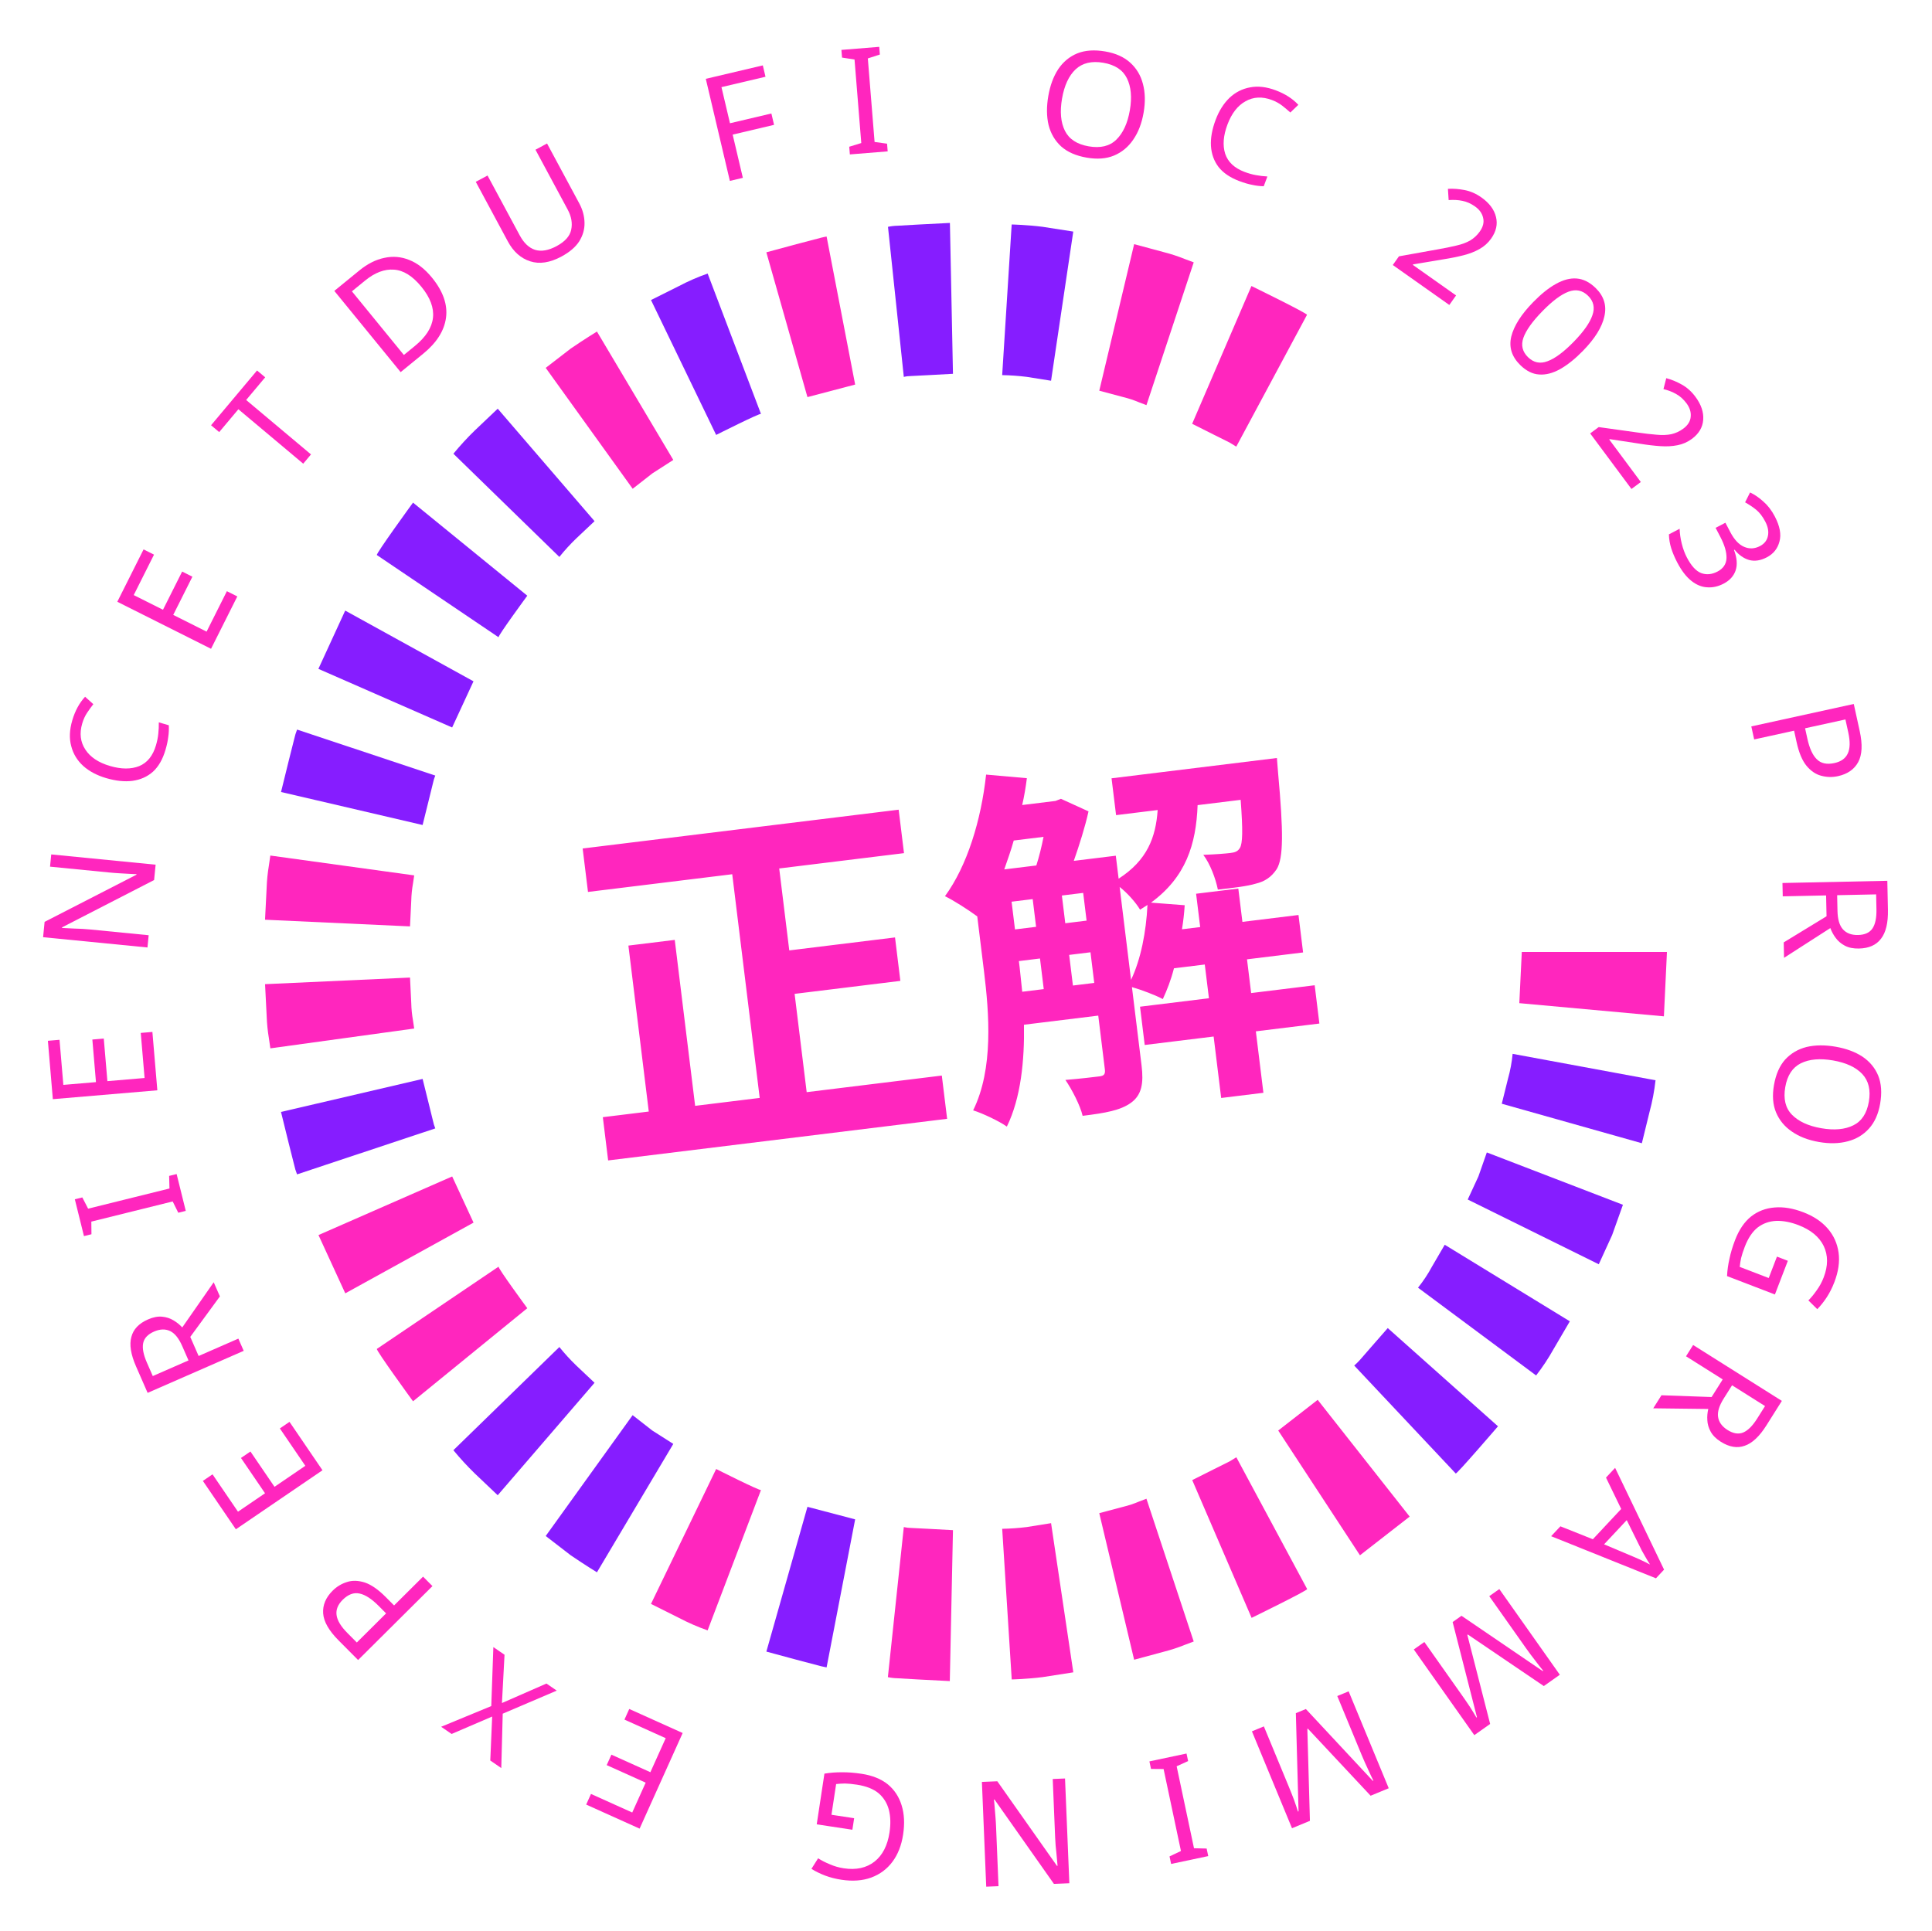
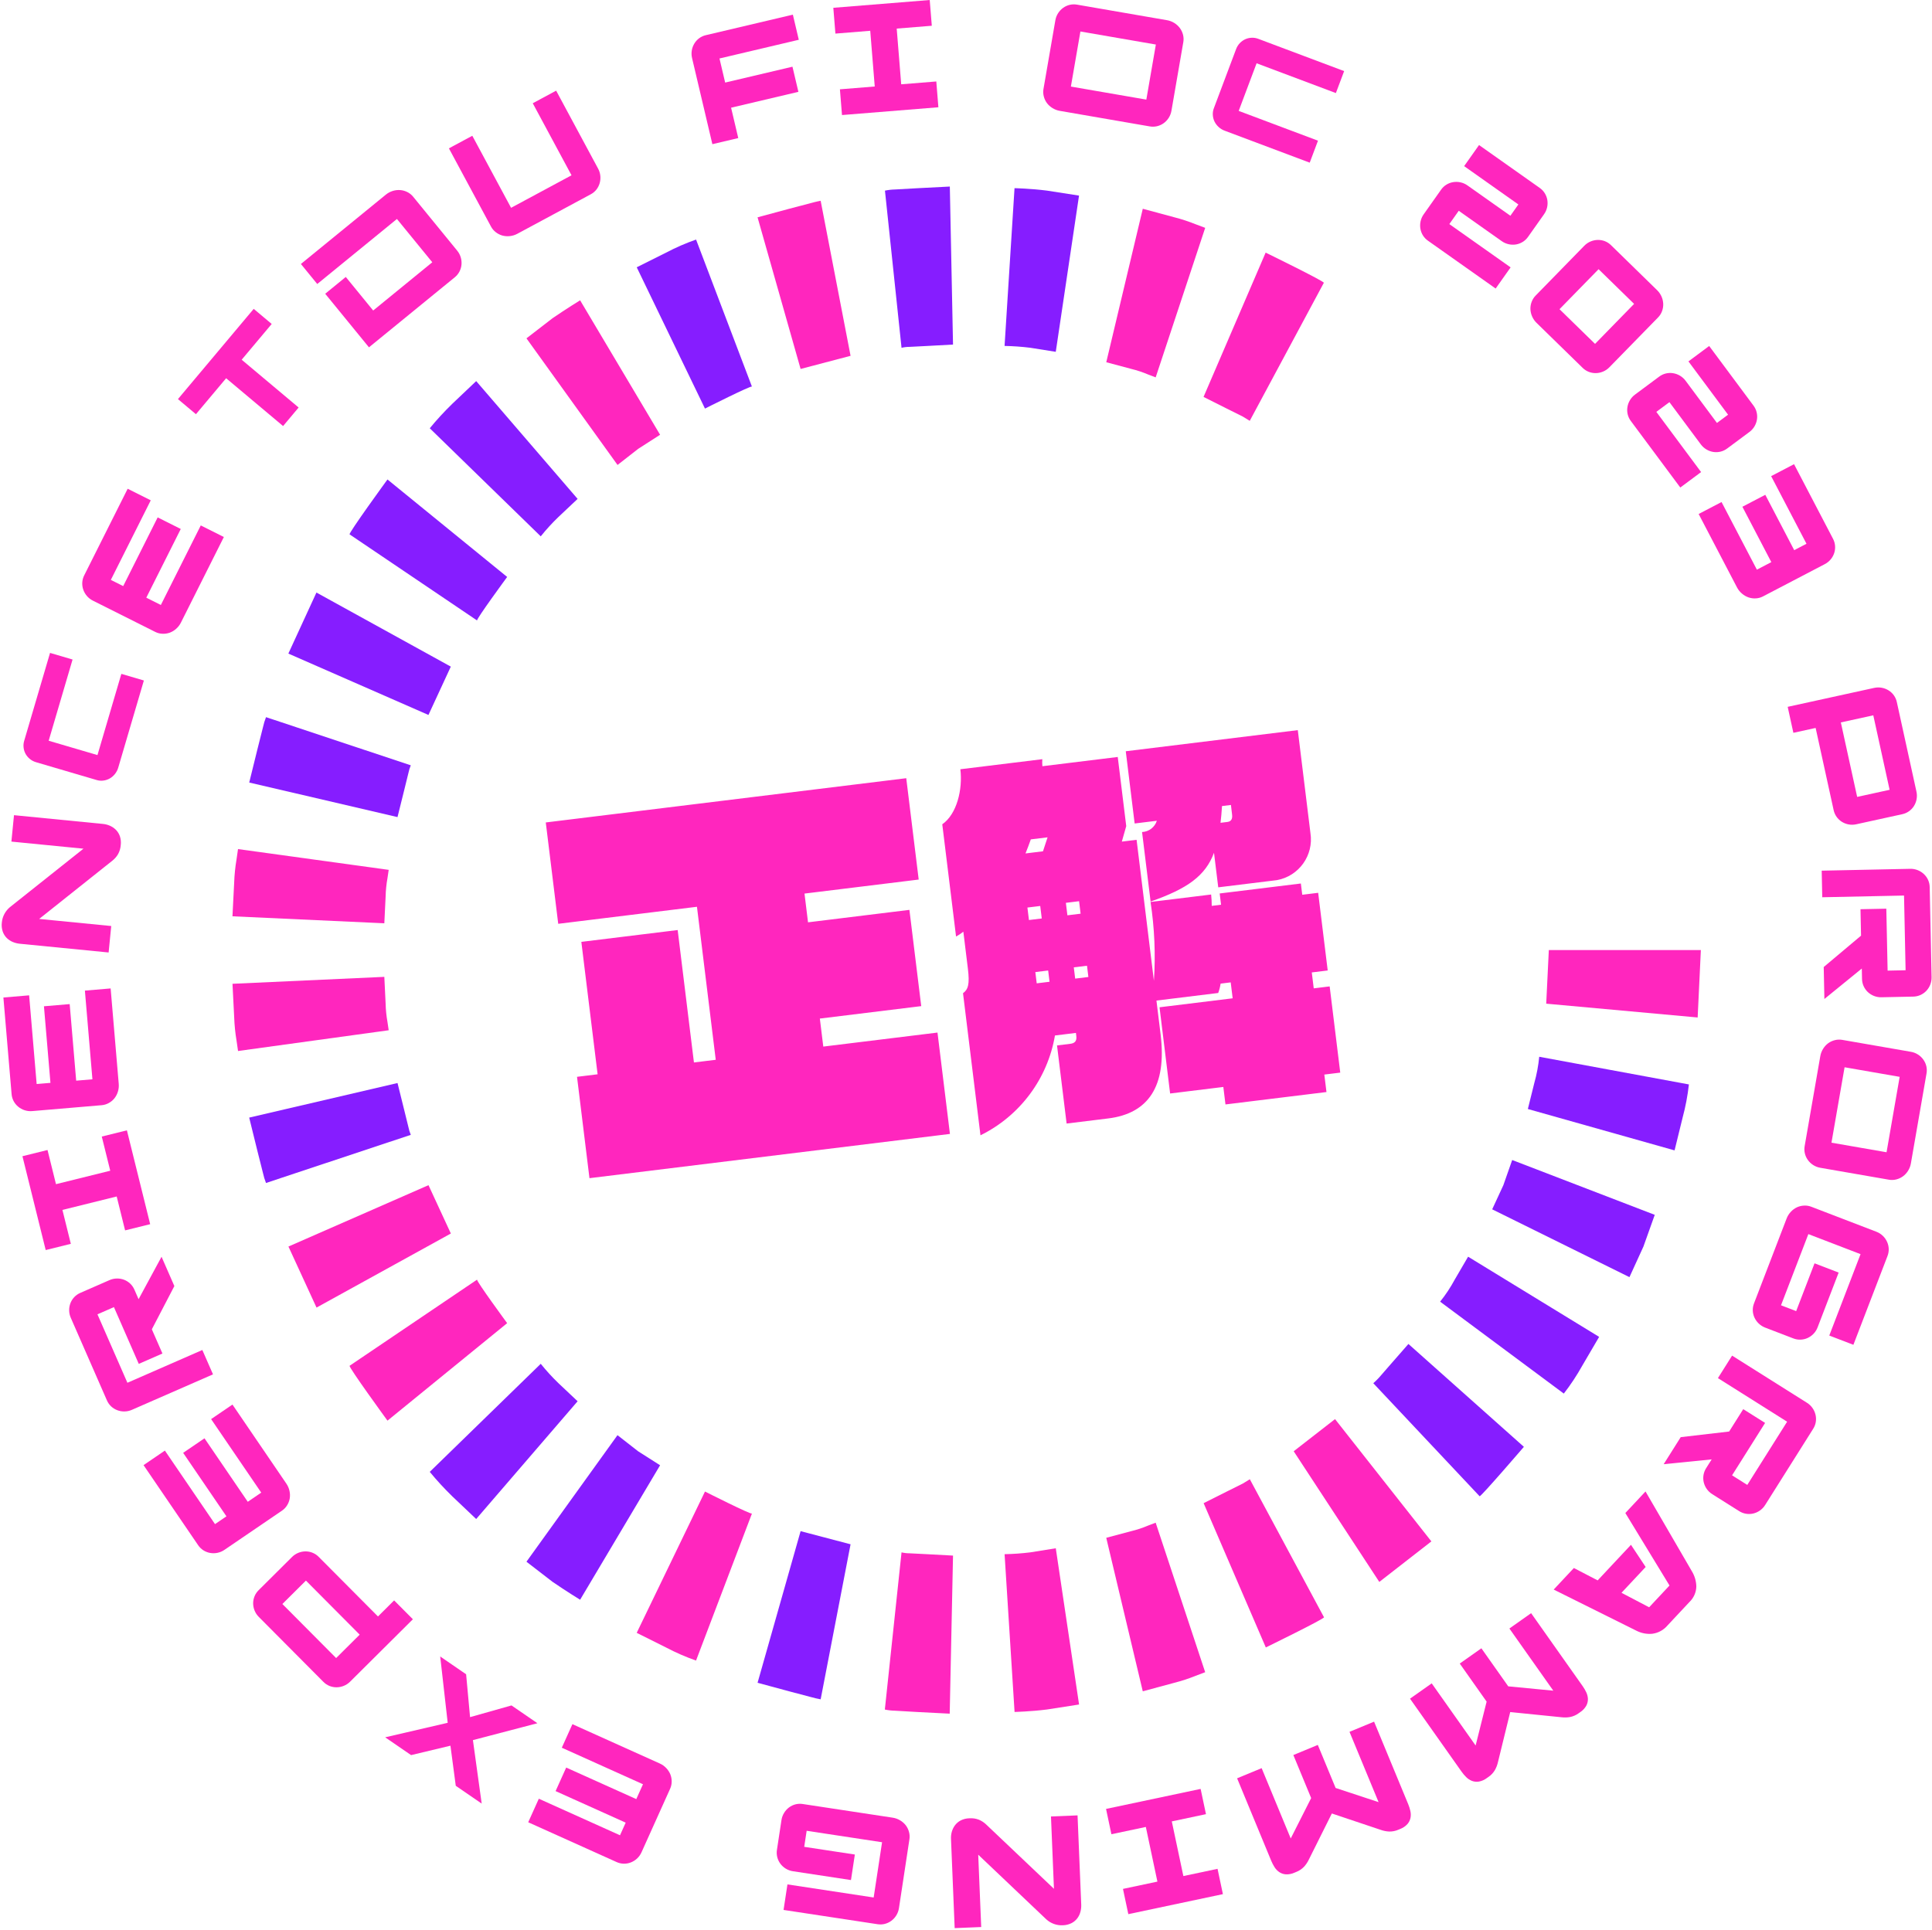
- <svg xmlns="http://www.w3.org/2000/svg" width="144.781" height="144.692" viewBox="0 0 144.781 144.692">
-   <g id="icon-correct" transform="translate(-1347.625 -2942.745)">
-     <g id="XMLID_6_" transform="translate(1367.486 2959.452)">
-       <g id="XMLID_4_">
-         <path id="XMLID_278_" d="M462.382,149.787l.186-3.837h10.878l-.229,4.825Z" transform="translate(-368.388 -91.31)" fill="#ff26be" />
-         <path id="XMLID_348_" d="M451.872,167.777l2.957-2.3,6.893,8.751-3.725,2.9Z" transform="translate(-375.945 -77.27)" fill="#ff26be" />
-         <path id="XMLID_347_" d="M448.123,169.692l1.661-.834,1.145-.571.5-.306,5.306,9.877c.055.1-4.163,2.159-4.163,2.159Z" transform="translate(-378.64 -75.47)" fill="#ff26be" />
-         <path id="XMLID_346_" d="M444.07,170.87s.894-.237,1.786-.476a7.672,7.672,0,0,0,1.208-.4l.541-.206,3.543,10.7-.684.258a11.892,11.892,0,0,1-1.526.5l-2.255.609Z" transform="translate(-381.554 -74.169)" fill="#ff26be" />
-         <path id="XMLID_345_" d="M439.838,171.278a17.653,17.653,0,0,0,1.839-.131l1.824-.292,1.666,11.18-2.3.358c-1.152.148-2.315.175-2.315.175Z" transform="translate(-384.596 -73.405)" fill="#ff26be" />
-         <path id="XMLID_344_" d="M436.046,171.025a2.543,2.543,0,0,0,.574.067l1.267.064,1.843.1-.237,11.312-2.321-.119-1.6-.093a3.741,3.741,0,0,1-.72-.083Z" transform="translate(-388.177 -73.282)" fill="#ff26be" />
-         <path id="XMLID_342_" d="M429.41,168.493s3.319,1.676,3.36,1.573l-4,10.523a15.916,15.916,0,0,1-2.145-.935l-2.1-1.049Z" transform="translate(-395.603 -75.103)" fill="#ff26be" />
-         <path id="XMLID_339_" d="M421.7,159.67c-.091.065,2.15,3.116,2.15,3.116l-8.562,6.977s-2.811-3.857-2.709-3.928Z" transform="translate(-404.197 -81.446)" fill="#ff26be" />
-         <path id="XMLID_338_" d="M420.052,155.738l1.6,3.46-9.611,5.3-2.009-4.368Z" transform="translate(-406.027 -84.273)" fill="#ff26be" />
-         <path id="XMLID_336_" d="M418.566,147.066s.045.959.093,1.918a8.531,8.531,0,0,0,.132,1.31c.052.356.088.593.088.593L408.1,152.372s-.043-.3-.108-.748a12.694,12.694,0,0,1-.167-1.65c-.062-1.207-.122-2.412-.122-2.412Z" transform="translate(-407.701 -90.508)" fill="#ff26be" />
-         <path id="XMLID_335_" d="M418.879,143.231s-.036.237-.088.593a8.524,8.524,0,0,0-.132,1.312l-.093,1.918-10.865-.5s.06-1.207.122-2.412a12.63,12.63,0,0,1,.167-1.65c.064-.449.108-.748.108-.748Z" transform="translate(-407.701 -94.33)" fill="#ff26be" />
-         <path id="XMLID_60_" d="M429.5,128.522l-1.569,1.009-1.475,1.152-6.517-9.061,1.867-1.44c.968-.667,1.972-1.282,1.972-1.282Z" transform="translate(-398.905 -110.758)" fill="#ff26be" />
-         <path id="XMLID_55_" d="M436.212,125.851l-3.575.94-3.08-10.852,2.254-.609,1.551-.407c.423-.119.71-.167.71-.167Z" transform="translate(-391.989 -113.736)" fill="#ff26be" />
-         <g id="グループ_1495" data-name="グループ 1495">
-           <path id="XMLID_277_" d="M461.618,154.131l.461-1.858a10.6,10.6,0,0,0,.352-1.881l10.709,1.98a15.778,15.778,0,0,1-.449,2.372c-.289,1.174-.576,2.348-.576,2.348Z" transform="translate(-368.938 -88.116)" fill="#861dff" />
-           <path id="XMLID_276_" d="M460.133,158.221l.8-1.729c.316-.9.631-1.8.631-1.8l10.2,3.923s-.4,1.136-.81,2.271c-.5,1.095-1,2.188-1,2.188Z" transform="translate(-370.005 -85.027)" fill="#861dff" />
-           <path id="XMLID_350_" d="M457.966,161.934a10.376,10.376,0,0,0,1.045-1.578c.478-.82.957-1.64.957-1.64l9.375,5.738s-.607,1.033-1.21,2.066a15.881,15.881,0,0,1-1.317,1.992Z" transform="translate(-371.563 -82.132)" fill="#861dff" />
-           <path id="XMLID_349_" d="M455.185,165.158a5.4,5.4,0,0,0,.419-.411l.851-.978,1.243-1.42,8.261,7.361s-3.1,3.612-3.168,3.536Z" transform="translate(-373.563 -79.52)" fill="#861dff" />
-           <path id="XMLID_343_" d="M432.636,170.142l3.575.94-2.14,11.094a7.127,7.127,0,0,1-.71-.165l-1.55-.409-2.254-.609Z" transform="translate(-391.988 -73.917)" fill="#861dff" />
-           <path id="XMLID_341_" d="M426.452,166.146s.739.576,1.475,1.152L429.5,168.3l-5.722,9.623s-1-.614-1.972-1.281l-1.867-1.44Z" transform="translate(-398.905 -76.79)" fill="#861dff" />
-           <path id="XMLID_340_" d="M423.854,163.175a14.85,14.85,0,0,0,1.27,1.389l1.368,1.291-7.257,8.428-1.717-1.63a21.628,21.628,0,0,1-1.605-1.745Z" transform="translate(-401.798 -78.926)" fill="#861dff" />
-           <path id="XMLID_337_" d="M419.01,151.486l.461,1.858c.113.466.229.93.315,1.279a2.976,2.976,0,0,0,.174.571l-10.36,3.445a4.53,4.53,0,0,1-.218-.72c-.113-.44-.258-1.024-.406-1.611l-.578-2.348Z" transform="translate(-407.201 -87.33)" fill="#861dff" />
-           <path id="XMLID_334_" d="M419.959,139.7a2.976,2.976,0,0,0-.174.571c-.086.349-.2.813-.315,1.279l-.461,1.856L408.4,140.932s.289-1.174.578-2.346c.148-.586.294-1.172.406-1.612a4.609,4.609,0,0,1,.218-.72Z" transform="translate(-407.201 -98.281)" fill="#861dff" />
-           <path id="XMLID_333_" d="M421.649,136.367l-1.6,3.459-10.023-4.392,2.009-4.368Z" transform="translate(-406.027 -102.011)" fill="#861dff" />
-           <path id="XMLID_332_" d="M423.85,133.334s-2.241,3.051-2.15,3.116l-9.122-6.162c-.1-.072,2.709-3.93,2.709-3.93Z" transform="translate(-404.197 -105.395)" fill="#861dff" />
-           <path id="XMLID_200_" d="M426.491,130.692l-1.368,1.291a14.576,14.576,0,0,0-1.27,1.389l-7.94-7.734a21.317,21.317,0,0,1,1.605-1.745l1.717-1.63Z" transform="translate(-401.797 -108.339)" fill="#861dff" />
-           <path id="XMLID_59_" d="M432.77,126.893c-.041-.1-3.36,1.573-3.36,1.573l-4.882-10.111,2.1-1.049a15.772,15.772,0,0,1,2.145-.935Z" transform="translate(-395.604 -112.576)" fill="#861dff" />
-           <path id="XMLID_54_" d="M439.729,125.472l-1.843.1c-.461.024-.921.046-1.267.065a2.426,2.426,0,0,0-.574.067l-1.186-11.247a3.737,3.737,0,0,1,.72-.083l1.6-.091,2.321-.119Z" transform="translate(-388.176 -114.163)" fill="#861dff" />
-           <path id="XMLID_40_" d="M443.5,125.942l-1.824-.29a17.654,17.654,0,0,0-1.839-.131l.712-11.29s1.164.026,2.315.174l2.3.358Z" transform="translate(-384.596 -114.114)" fill="#861dff" />
-         </g>
-         <path id="XMLID_26_" d="M447.606,127.153l-.541-.206a7.73,7.73,0,0,0-1.208-.4c-.894-.237-1.786-.476-1.786-.476l2.613-10.984,2.255.609a11.989,11.989,0,0,1,1.526.5c.409.155.684.256.684.256Z" transform="translate(-381.554 -113.496)" fill="#ff26be" />
-         <path id="XMLID_8_" d="M451.423,128.952l-.5-.306c-.313-.155-.729-.363-1.145-.571-.829-.418-1.661-.834-1.661-.834l4.443-10.327s4.218,2.058,4.163,2.161Z" transform="translate(-378.64 -112.185)" fill="#ff26be" />
-       </g>
+ <svg xmlns="http://www.w3.org/2000/svg" width="138.227" height="138.092" viewBox="0 0 138.227 138.092">
+   <defs>
+     <style>.a{fill:#ff26be;}.b{fill:#861dff;}</style>
+   </defs>
+   <g transform="translate(-1350.854 -2946.103)">
+     <g transform="translate(1367.486 2959.452)">
+       <path class="a" d="M462.382,149.787l.186-3.837h10.878l-.229,4.825Z" transform="translate(-368.388 -91.31)" />
+       <path class="a" d="M451.872,167.777l2.957-2.3,6.893,8.751-3.725,2.9Z" transform="translate(-375.945 -77.27)" />
+       <path class="a" d="M448.123,169.692l1.661-.834,1.145-.571.5-.306,5.306,9.877c.055.1-4.163,2.159-4.163,2.159Z" transform="translate(-378.64 -75.47)" />
+       <path class="a" d="M444.07,170.87s.894-.237,1.786-.476a7.672,7.672,0,0,0,1.208-.4l.541-.206,3.543,10.7-.684.258a11.892,11.892,0,0,1-1.526.5l-2.255.609Z" transform="translate(-381.554 -74.169)" />
+       <path class="a" d="M439.838,171.278a17.653,17.653,0,0,0,1.839-.131l1.824-.292,1.666,11.18-2.3.358c-1.152.148-2.315.175-2.315.175Z" transform="translate(-384.596 -73.405)" />
+       <path class="a" d="M436.046,171.025a2.543,2.543,0,0,0,.574.067l1.267.064,1.843.1-.237,11.312-2.321-.119-1.6-.093a3.741,3.741,0,0,1-.72-.083Z" transform="translate(-388.177 -73.282)" />
+       <path class="a" d="M429.41,168.493s3.319,1.676,3.36,1.573l-4,10.523a15.916,15.916,0,0,1-2.145-.935l-2.1-1.049Z" transform="translate(-395.603 -75.103)" />
+       <path class="a" d="M421.7,159.67c-.091.065,2.15,3.116,2.15,3.116l-8.562,6.977s-2.811-3.857-2.709-3.928Z" transform="translate(-404.197 -81.446)" />
+       <path class="a" d="M420.052,155.738l1.6,3.46-9.611,5.3-2.009-4.368Z" transform="translate(-406.027 -84.273)" />
+       <path class="a" d="M418.566,147.066s.045.959.093,1.918a8.531,8.531,0,0,0,.132,1.31c.052.356.088.593.088.593L408.1,152.372s-.043-.3-.108-.748a12.694,12.694,0,0,1-.167-1.65c-.062-1.207-.122-2.412-.122-2.412Z" transform="translate(-407.701 -90.508)" />
+       <path class="a" d="M418.879,143.231s-.036.237-.088.593a8.524,8.524,0,0,0-.132,1.312l-.093,1.918-10.865-.5s.06-1.207.122-2.412a12.63,12.63,0,0,1,.167-1.65c.064-.449.108-.748.108-.748Z" transform="translate(-407.701 -94.33)" />
+       <path class="a" d="M429.5,128.522l-1.569,1.009-1.475,1.152-6.517-9.061,1.867-1.44c.968-.667,1.972-1.282,1.972-1.282Z" transform="translate(-398.905 -110.758)" />
+       <path class="a" d="M436.212,125.851l-3.575.94-3.08-10.852,2.254-.609,1.551-.407c.423-.119.71-.167.71-.167Z" transform="translate(-391.989 -113.736)" />
+       <path class="b" d="M461.618,154.131l.461-1.858a10.6,10.6,0,0,0,.352-1.881l10.709,1.98a15.778,15.778,0,0,1-.449,2.372c-.289,1.174-.576,2.348-.576,2.348Z" transform="translate(-368.938 -88.116)" />
+       <path class="b" d="M460.133,158.221l.8-1.729c.316-.9.631-1.8.631-1.8l10.2,3.923s-.4,1.136-.81,2.271c-.5,1.095-1,2.188-1,2.188Z" transform="translate(-370.005 -85.027)" />
+       <path class="b" d="M457.966,161.934a10.376,10.376,0,0,0,1.045-1.578c.478-.82.957-1.64.957-1.64l9.375,5.738s-.607,1.033-1.21,2.066a15.881,15.881,0,0,1-1.317,1.992Z" transform="translate(-371.563 -82.132)" />
+       <path class="b" d="M455.185,165.158a5.4,5.4,0,0,0,.419-.411l.851-.978,1.243-1.42,8.261,7.361s-3.1,3.612-3.168,3.536Z" transform="translate(-373.563 -79.52)" />
+       <path class="b" d="M432.636,170.142l3.575.94-2.14,11.094a7.127,7.127,0,0,1-.71-.165l-1.55-.409-2.254-.609Z" transform="translate(-391.988 -73.917)" />
+       <path class="b" d="M426.452,166.146s.739.576,1.475,1.152L429.5,168.3l-5.722,9.623s-1-.614-1.972-1.281l-1.867-1.44Z" transform="translate(-398.905 -76.79)" />
+       <path class="b" d="M423.854,163.175a14.85,14.85,0,0,0,1.27,1.389l1.368,1.291-7.257,8.428-1.717-1.63a21.628,21.628,0,0,1-1.605-1.745Z" transform="translate(-401.798 -78.926)" />
+       <path class="b" d="M419.01,151.486l.461,1.858c.113.466.229.93.315,1.279a2.976,2.976,0,0,0,.174.571l-10.36,3.445a4.53,4.53,0,0,1-.218-.72c-.113-.44-.258-1.024-.406-1.611l-.578-2.348Z" transform="translate(-407.201 -87.33)" />
+       <path class="b" d="M419.959,139.7a2.976,2.976,0,0,0-.174.571c-.086.349-.2.813-.315,1.279l-.461,1.856L408.4,140.932s.289-1.174.578-2.346c.148-.586.294-1.172.406-1.612a4.609,4.609,0,0,1,.218-.72Z" transform="translate(-407.201 -98.281)" />
+       <path class="b" d="M421.649,136.367l-1.6,3.459-10.023-4.392,2.009-4.368Z" transform="translate(-406.027 -102.011)" />
+       <path class="b" d="M423.85,133.334s-2.241,3.051-2.15,3.116l-9.122-6.162c-.1-.072,2.709-3.93,2.709-3.93Z" transform="translate(-404.197 -105.395)" />
+       <path class="b" d="M426.491,130.692l-1.368,1.291a14.576,14.576,0,0,0-1.27,1.389l-7.94-7.734a21.317,21.317,0,0,1,1.605-1.745l1.717-1.63Z" transform="translate(-401.797 -108.339)" />
+       <path class="b" d="M432.77,126.893c-.041-.1-3.36,1.573-3.36,1.573l-4.882-10.111,2.1-1.049a15.772,15.772,0,0,1,2.145-.935Z" transform="translate(-395.604 -112.576)" />
+       <path class="b" d="M439.729,125.472l-1.843.1c-.461.024-.921.046-1.267.065a2.426,2.426,0,0,0-.574.067l-1.186-11.247a3.737,3.737,0,0,1,.72-.083l1.6-.091,2.321-.119Z" transform="translate(-388.176 -114.163)" />
+       <path class="b" d="M443.5,125.942l-1.824-.29a17.654,17.654,0,0,0-1.839-.131l.712-11.29s1.164.026,2.315.174l2.3.358Z" transform="translate(-384.596 -114.114)" />
+       <path class="a" d="M447.606,127.153l-.541-.206a7.73,7.73,0,0,0-1.208-.4c-.894-.237-1.786-.476-1.786-.476l2.613-10.984,2.255.609a11.989,11.989,0,0,1,1.526.5c.409.155.684.256.684.256Z" transform="translate(-381.554 -113.496)" />
+       <path class="a" d="M451.423,128.952l-.5-.306c-.313-.155-.729-.363-1.145-.571-.829-.418-1.661-.834-1.661-.834l4.443-10.327s4.218,2.058,4.163,2.161Z" transform="translate(-378.64 -112.185)" />
    </g>
-     <g id="レイヤー_1" data-name="レイヤー 1" transform="translate(1347.625 2942.815)">
-       <text id="T" transform="matrix(0.643, -0.766, 0.766, 0.643, 21.226, 36.465)" fill="#ff26be" font-size="10" font-family="Elevon-FourG, Elevon">
-         <tspan x="0" y="0">T</tspan>
-       </text>
-       <text id="D" transform="translate(29.201 28.492) rotate(-39.23)" fill="#ff26be" font-size="11" font-family="Elevon-FourG, Elevon">
-         <tspan x="0" y="0">D</tspan>
-       </text>
-       <text id="U" transform="matrix(0.881, -0.474, 0.474, 0.881, 38.512, 20.949)" fill="#ff26be" font-size="11" font-family="Elevon-FourG, Elevon">
-         <tspan x="0" y="0">U</tspan>
-       </text>
-       <text id="F" transform="translate(53.661 13.732) rotate(-13.27)" fill="#ff26be" font-size="11" font-family="Elevon-FourG, Elevon">
-         <tspan x="0" y="0">F</tspan>
-       </text>
-       <text id="I" transform="translate(63.251 11.539) rotate(-4.62)" fill="#ff26be" font-size="11" font-family="Elevon-FourG, Elevon">
-         <tspan x="0" y="0">I</tspan>
-       </text>
-       <text id="O" transform="translate(77.223 10.905) rotate(9.81)" fill="#ff26be" font-size="11" font-family="Elevon-FourG, Elevon">
-         <tspan x="0" y="0">O</tspan>
-       </text>
-       <text id="C" transform="translate(89.268 12.047) rotate(20.6)" fill="#ff26be" font-size="10" font-family="Elevon-FourG, Elevon">
-         <tspan x="0" y="0">C</tspan>
-       </text>
-       <text id="_2" data-name="2" transform="translate(103.94 19.486) rotate(35.25)" fill="#ff26be" font-size="11" font-family="Elevon-FourG, Elevon">
-         <tspan x="0" y="0">2</tspan>
-       </text>
-       <text id="_0" data-name="0" transform="translate(111.76 25.023) rotate(44.32)" fill="#ff26be" font-size="11" font-family="Elevon-FourG, Elevon">
-         <tspan x="0" y="0">0</tspan>
-       </text>
-       <text id="_2-2" data-name="2" transform="translate(118.848 31.988) rotate(53.38)" fill="#ff26be" font-size="11" font-family="Elevon-FourG, Elevon">
-         <tspan x="0" y="0">2</tspan>
-       </text>
-       <text id="_3" data-name="3" transform="translate(124.557 39.681) rotate(62.42)" fill="#ff26be" font-size="11" font-family="Elevon-FourG, Elevon">
-         <tspan x="0" y="0">3</tspan>
-       </text>
-       <text id="P" transform="matrix(0.214, 0.977, -0.977, 0.214, 131.013, 53.334)" fill="#ff26be" font-size="11" font-family="Elevon-FourG, Elevon">
-         <tspan x="0" y="0">P</tspan>
-       </text>
-       <text id="R" transform="translate(133.553 65.046) rotate(88.8)" fill="#ff26be" font-size="11" font-family="Elevon-FourG, Elevon">
-         <tspan x="0" y="0">R</tspan>
-       </text>
-       <text id="O-2" data-name="O" transform="translate(133.782 77.04) rotate(99.86)" fill="#ff26be" font-size="11" font-family="Elevon-FourG, Elevon">
-         <tspan x="0" y="0">O</tspan>
-       </text>
-       <text id="G" transform="translate(131.721 88.753) rotate(111.01)" fill="#ff26be" font-size="11" font-family="Elevon-FourG, Elevon">
-         <tspan x="0" y="0">G</tspan>
-       </text>
-       <text id="R-2" data-name="R" transform="matrix(-0.533, 0.846, -0.846, -0.533, 127.447, 99.835)" fill="#ff26be" font-size="11" font-family="Elevon-FourG, Elevon">
-         <tspan x="0" y="0">R</tspan>
-       </text>
-       <text id="A" transform="translate(121.034 109.942) rotate(133.1)" fill="#ff26be" font-size="11" font-family="Elevon-FourG, Elevon">
-         <tspan x="0" y="0">A</tspan>
-       </text>
-       <text id="M" transform="matrix(-0.817, 0.577, -0.577, -0.817, 113.224, 118.414)" fill="#ff26be" font-size="11" font-family="Elevon-FourG, Elevon">
-         <tspan x="0" y="0">M</tspan>
-       </text>
-       <text id="M-2" data-name="M" transform="translate(102.047 126.285) rotate(157.53)" fill="#ff26be" font-size="11" font-family="Elevon-FourG, Elevon">
-         <tspan x="0" y="0">M</tspan>
-       </text>
-       <text id="I-2" data-name="I" transform="matrix(-0.978, 0.207, -0.207, -0.978, 89.344, 131.262)" fill="#ff26be" font-size="11" font-family="Elevon-FourG, Elevon">
-         <tspan x="0" y="0">I</tspan>
-       </text>
-       <text id="N" transform="translate(80.873 133.179) rotate(177.64)" fill="#ff26be" font-size="11" font-family="Elevon-FourG, Elevon">
-         <tspan x="0" y="0">N</tspan>
-       </text>
-       <text id="G-2" data-name="G" transform="translate(68.932 133.645) rotate(-171.36)" fill="#ff26be" font-size="11" font-family="Elevon-FourG, Elevon">
-         <tspan x="0" y="0">G</tspan>
-       </text>
-       <text id="E" transform="translate(52.127 130.251) rotate(-155.76)" fill="#ff26be" font-size="11" font-family="Elevon-FourG, Elevon">
-         <tspan x="0" y="0">E</tspan>
-       </text>
-       <text id="X" transform="matrix(-0.824, -0.566, 0.566, -0.824, 41.761, 126.664)" fill="#ff26be" font-size="10" font-family="Elevon-FourG, Elevon">
-         <tspan x="0" y="0">X</tspan>
-       </text>
-       <text id="P-2" data-name="P" transform="matrix(-0.705, -0.709, 0.709, -0.705, 33.157, 119.557)" fill="#ff26be" font-size="11" font-family="Elevon-FourG, Elevon">
-         <tspan x="0" y="0">P</tspan>
-       </text>
-       <text id="E-2" data-name="E" transform="matrix(-0.563, -0.826, 0.826, -0.563, 24.765, 110.999)" fill="#ff26be" font-size="11" font-family="Elevon-FourG, Elevon">
-         <tspan x="0" y="0">E</tspan>
-       </text>
-       <text id="R-3" data-name="R" transform="translate(18.689 102.145) rotate(-113.63)" fill="#ff26be" font-size="11" font-family="Elevon-FourG, Elevon">
-         <tspan x="0" y="0">R</tspan>
-       </text>
-       <text id="I-3" data-name="I" transform="translate(14.026 91.107) rotate(-103.92)" fill="#ff26be" font-size="11" font-family="Elevon-FourG, Elevon">
-         <tspan x="0" y="0">I</tspan>
-       </text>
-       <text id="E-3" data-name="E" transform="translate(11.881 82.704) rotate(-94.85)" fill="#ff26be" font-size="11" font-family="Elevon-FourG, Elevon">
-         <tspan x="0" y="0">E</tspan>
-       </text>
-       <text id="N-2" data-name="N" transform="translate(10.947 71.998) rotate(-84.38)" fill="#ff26be" font-size="11" font-family="Elevon-FourG, Elevon">
-         <tspan x="0" y="0">N</tspan>
-       </text>
-       <text id="C-2" data-name="C" transform="matrix(0.282, -0.959, 0.959, 0.282, 11.213, 59.84)" fill="#ff26be" font-size="10" font-family="Elevon-FourG, Elevon">
-         <tspan x="0" y="0">C</tspan>
-       </text>
-       <text id="E-4" data-name="E" transform="translate(15.339 49.505) rotate(-63.36)" fill="#ff26be" font-size="11" font-family="Elevon-FourG, Elevon">
-         <tspan x="0" y="0">E</tspan>
-       </text>
+     <g transform="translate(1347.625 2942.815)">
+       <path class="a" d="M3.51-5.32H.15V-7H8.58v1.68H5.24V0H3.51Z" transform="matrix(0.643, -0.766, 0.766, 0.643, 21.226, 36.465)" />
+       <path class="a" d="M.55-4.95h1.9v3.1H7.909v-4H.55V-7.7H8.393a1.444,1.444,0,0,1,.561.11,1.428,1.428,0,0,1,.451.292,1.362,1.362,0,0,1,.3.429,1.247,1.247,0,0,1,.11.511v4.983a1.364,1.364,0,0,1-.11.55,1.392,1.392,0,0,1-.292.435A1.333,1.333,0,0,1,8.981-.1,1.3,1.3,0,0,1,8.47,0H.55Z" transform="translate(29.201 28.492) rotate(-39.23)" />
+       <path class="a" d="M.55-7.7h1.9v5.852H7.359V-7.7h1.9v6.325a1.364,1.364,0,0,1-.11.55,1.392,1.392,0,0,1-.292.435A1.333,1.333,0,0,1,8.431-.1,1.3,1.3,0,0,1,7.92,0H1.969a1.444,1.444,0,0,1-.561-.11A1.428,1.428,0,0,1,.957-.4,1.362,1.362,0,0,1,.66-.83a1.247,1.247,0,0,1-.11-.512Z" transform="matrix(0.881, -0.474, 0.474, 0.881, 38.512, 20.949)" />
+       <path class="a" d="M.55-6.325a1.364,1.364,0,0,1,.11-.55,1.392,1.392,0,0,1,.291-.434A1.333,1.333,0,0,1,1.38-7.6a1.3,1.3,0,0,1,.512-.1H8.283v1.848H2.453v1.771H7.4v1.848H2.453V0H.55Z" transform="translate(53.661 13.732) rotate(-13.27)" />
+       <path class="a" d="M.22-1.848h2.5v-4H.22V-7.7H7.139v1.848H4.62v4H7.139V0H.22Z" transform="translate(63.251 11.539) rotate(-4.62)" />
+       <path class="a" d="M7.821-1.848v-4H2.343v4ZM.44-6.325a1.364,1.364,0,0,1,.11-.55,1.392,1.392,0,0,1,.291-.434A1.333,1.333,0,0,1,1.271-7.6a1.3,1.3,0,0,1,.512-.1H8.305a1.444,1.444,0,0,1,.561.11,1.428,1.428,0,0,1,.451.292,1.362,1.362,0,0,1,.3.429,1.247,1.247,0,0,1,.11.511v4.983a1.364,1.364,0,0,1-.11.55,1.392,1.392,0,0,1-.292.435A1.333,1.333,0,0,1,8.894-.1a1.3,1.3,0,0,1-.512.1H1.859A1.444,1.444,0,0,1,1.3-.11,1.428,1.428,0,0,1,.847-.4,1.362,1.362,0,0,1,.55-.83a1.247,1.247,0,0,1-.11-.512Z" transform="translate(77.223 10.905) rotate(9.81)" />
+       <path class="a" d="M.4-5.75a1.24,1.24,0,0,1,.1-.5,1.265,1.265,0,0,1,.265-.395,1.211,1.211,0,0,1,.39-.26A1.184,1.184,0,0,1,1.62-7H8.19v1.68H2.13v3.64H8.19V0H1.69a1.313,1.313,0,0,1-.51-.1A1.3,1.3,0,0,1,.77-.365,1.238,1.238,0,0,1,.5-.755,1.133,1.133,0,0,1,.4-1.22Z" transform="translate(89.268 12.047) rotate(20.6)" />
+       <path class="a" d="M.44-3.52a1.3,1.3,0,0,1,.1-.511A1.333,1.333,0,0,1,.83-4.46a1.392,1.392,0,0,1,.435-.292,1.364,1.364,0,0,1,.55-.11H5.566v-.99H.814V-7.7H6.127a1.3,1.3,0,0,1,.512.1,1.333,1.333,0,0,1,.429.286,1.392,1.392,0,0,1,.292.434,1.364,1.364,0,0,1,.11.55v1.969a1.3,1.3,0,0,1-.1.511,1.333,1.333,0,0,1-.286.429,1.392,1.392,0,0,1-.435.291,1.364,1.364,0,0,1-.55.11H2.343v1.166H7.711V0H1.782a1.3,1.3,0,0,1-.512-.1A1.333,1.333,0,0,1,.841-.391,1.392,1.392,0,0,1,.55-.825a1.364,1.364,0,0,1-.11-.55Z" transform="translate(103.94 19.486) rotate(35.25)" />
+       <path class="a" d="M6.006-1.848v-4H2.453v4ZM.55-6.325a1.364,1.364,0,0,1,.11-.55,1.392,1.392,0,0,1,.291-.434A1.333,1.333,0,0,1,1.38-7.6a1.3,1.3,0,0,1,.512-.1h4.6a1.444,1.444,0,0,1,.561.11A1.428,1.428,0,0,1,7.5-7.3a1.362,1.362,0,0,1,.3.429,1.247,1.247,0,0,1,.11.511v4.983a1.364,1.364,0,0,1-.11.55,1.392,1.392,0,0,1-.291.435A1.333,1.333,0,0,1,7.078-.1a1.3,1.3,0,0,1-.511.1h-4.6a1.444,1.444,0,0,1-.561-.11A1.428,1.428,0,0,1,.957-.4,1.362,1.362,0,0,1,.66-.83a1.247,1.247,0,0,1-.11-.512Z" transform="translate(111.76 25.023) rotate(44.32)" />
+       <path class="a" d="M.44-3.52a1.3,1.3,0,0,1,.1-.511A1.333,1.333,0,0,1,.83-4.46a1.392,1.392,0,0,1,.435-.292,1.364,1.364,0,0,1,.55-.11H5.566v-.99H.814V-7.7H6.127a1.3,1.3,0,0,1,.512.1,1.333,1.333,0,0,1,.429.286,1.392,1.392,0,0,1,.292.434,1.364,1.364,0,0,1,.11.55v1.969a1.3,1.3,0,0,1-.1.511,1.333,1.333,0,0,1-.286.429,1.392,1.392,0,0,1-.435.291,1.364,1.364,0,0,1-.55.11H2.343v1.166H7.711V0H1.782a1.3,1.3,0,0,1-.512-.1A1.333,1.333,0,0,1,.841-.391,1.392,1.392,0,0,1,.55-.825a1.364,1.364,0,0,1-.11-.55Z" transform="translate(118.848 31.988) rotate(53.38)" />
+       <path class="a" d="M.44-1.848H5.9V-3.014H1.43V-4.862H5.9v-.99H.44V-7.7H6.457a1.3,1.3,0,0,1,.511.1,1.333,1.333,0,0,1,.429.286,1.392,1.392,0,0,1,.292.434,1.364,1.364,0,0,1,.11.55v4.983a1.247,1.247,0,0,1-.11.512,1.362,1.362,0,0,1-.3.429,1.428,1.428,0,0,1-.451.291A1.444,1.444,0,0,1,6.38,0H.44Z" transform="translate(124.557 39.681) rotate(62.42)" />
+       <path class="a" d="M.55-6.325a1.364,1.364,0,0,1,.11-.55,1.392,1.392,0,0,1,.291-.434A1.333,1.333,0,0,1,1.38-7.6a1.3,1.3,0,0,1,.512-.1H8.437a1.364,1.364,0,0,1,.55.11,1.392,1.392,0,0,1,.435.292,1.333,1.333,0,0,1,.286.429,1.3,1.3,0,0,1,.1.511V-3a1.364,1.364,0,0,1-.11.55,1.392,1.392,0,0,1-.292.434,1.333,1.333,0,0,1-.429.286,1.3,1.3,0,0,1-.512.1H2.453V0H.55ZM7.909-3.476V-5.852H2.453v2.376Z" transform="matrix(0.214, 0.977, -0.977, 0.214, 131.013, 53.334)" />
+       <path class="a" d="M.55-6.325a1.364,1.364,0,0,1,.11-.55,1.392,1.392,0,0,1,.291-.434A1.333,1.333,0,0,1,1.38-7.6a1.3,1.3,0,0,1,.512-.1H8.327a1.364,1.364,0,0,1,.55.11,1.392,1.392,0,0,1,.434.292,1.333,1.333,0,0,1,.286.429,1.3,1.3,0,0,1,.1.511v2.266a1.364,1.364,0,0,1-.11.55,1.392,1.392,0,0,1-.292.434,1.333,1.333,0,0,1-.429.286,1.3,1.3,0,0,1-.512.1H7.612L9.735,0H7.447L5.258-2.717H3.366V-4.565H7.8V-5.852H2.453V0H.55Z" transform="translate(133.553 65.046) rotate(88.8)" />
+       <path class="a" d="M7.821-1.848v-4H2.343v4ZM.44-6.325a1.364,1.364,0,0,1,.11-.55,1.392,1.392,0,0,1,.291-.434A1.333,1.333,0,0,1,1.271-7.6a1.3,1.3,0,0,1,.512-.1H8.305a1.444,1.444,0,0,1,.561.11,1.428,1.428,0,0,1,.451.292,1.362,1.362,0,0,1,.3.429,1.247,1.247,0,0,1,.11.511v4.983a1.364,1.364,0,0,1-.11.55,1.392,1.392,0,0,1-.292.435A1.333,1.333,0,0,1,8.894-.1a1.3,1.3,0,0,1-.512.1H1.859A1.444,1.444,0,0,1,1.3-.11,1.428,1.428,0,0,1,.847-.4,1.362,1.362,0,0,1,.55-.83a1.247,1.247,0,0,1-.11-.512Z" transform="translate(133.782 77.04) rotate(99.86)" />
+       <path class="a" d="M.44-6.325a1.364,1.364,0,0,1,.11-.55,1.392,1.392,0,0,1,.291-.434A1.333,1.333,0,0,1,1.271-7.6a1.3,1.3,0,0,1,.512-.1h6.8v1.848H2.343v4H7.8V-3.014H4.136V-4.862H8.327a1.364,1.364,0,0,1,.55.11,1.392,1.392,0,0,1,.434.292,1.333,1.333,0,0,1,.286.429,1.3,1.3,0,0,1,.1.511v2.145a1.364,1.364,0,0,1-.11.55A1.392,1.392,0,0,1,9.3-.391,1.333,1.333,0,0,1,8.872-.1,1.3,1.3,0,0,1,8.36,0h-6.5A1.444,1.444,0,0,1,1.3-.11,1.428,1.428,0,0,1,.847-.4,1.362,1.362,0,0,1,.55-.83a1.247,1.247,0,0,1-.11-.512Z" transform="translate(131.721 88.753) rotate(111.01)" />
+       <path class="a" d="M.55-6.325a1.364,1.364,0,0,1,.11-.55,1.392,1.392,0,0,1,.291-.434A1.333,1.333,0,0,1,1.38-7.6a1.3,1.3,0,0,1,.512-.1H8.327a1.364,1.364,0,0,1,.55.11,1.392,1.392,0,0,1,.434.292,1.333,1.333,0,0,1,.286.429,1.3,1.3,0,0,1,.1.511v2.266a1.364,1.364,0,0,1-.11.55,1.392,1.392,0,0,1-.292.434,1.333,1.333,0,0,1-.429.286,1.3,1.3,0,0,1-.512.1H7.612L9.735,0H7.447L5.258-2.717H3.366V-4.565H7.8V-5.852H2.453V0H.55Z" transform="matrix(-0.533, 0.846, -0.846, -0.533, 127.447, 99.835)" />
+       <path class="a" d="M2.013-6.325A2.177,2.177,0,0,1,2.6-7.309,1.589,1.589,0,0,1,3.74-7.7h2.3a1.708,1.708,0,0,1,1.177.391,2.074,2.074,0,0,1,.616.984L9.724,0H7.612L7.095-1.848H3.608L4.048-3.7h2.53L5.984-5.852H3.85L2.222,0H.11Z" transform="translate(121.034 109.942) rotate(133.1)" />
+       <path class="a" d="M.55-6.391A2.948,2.948,0,0,1,.594-6.9,1.21,1.21,0,0,1,.77-7.353a.968.968,0,0,1,.374-.33,1.352,1.352,0,0,1,.627-.127h.121a1.55,1.55,0,0,1,.666.132,2.076,2.076,0,0,1,.512.341l2.783,2.42,2.783-2.42a2.076,2.076,0,0,1,.511-.341,1.55,1.55,0,0,1,.666-.132h.121a1.352,1.352,0,0,1,.627.127.968.968,0,0,1,.374.33,1.21,1.21,0,0,1,.176.457,2.948,2.948,0,0,1,.044.506V0h-1.9V-5.445L6.8-3.333V0H4.906V-3.333L2.453-5.445V0H.55Z" transform="matrix(-0.817, 0.577, -0.577, -0.817, 113.224, 118.414)" />
+       <path class="a" d="M.55-6.391A2.948,2.948,0,0,1,.594-6.9,1.21,1.21,0,0,1,.77-7.353a.968.968,0,0,1,.374-.33,1.352,1.352,0,0,1,.627-.127h.121a1.55,1.55,0,0,1,.666.132,2.076,2.076,0,0,1,.512.341l2.783,2.42,2.783-2.42a2.076,2.076,0,0,1,.511-.341,1.55,1.55,0,0,1,.666-.132h.121a1.352,1.352,0,0,1,.627.127.968.968,0,0,1,.374.33,1.21,1.21,0,0,1,.176.457,2.948,2.948,0,0,1,.044.506V0h-1.9V-5.445L6.8-3.333V0H4.906V-3.333L2.453-5.445V0H.55Z" transform="translate(102.047 126.285) rotate(157.53)" />
+       <path class="a" d="M.22-1.848h2.5v-4H.22V-7.7H7.139v1.848H4.62v4H7.139V0H.22Z" transform="matrix(-0.978, 0.207, -0.207, -0.978, 89.344, 131.262)" />
+       <path class="a" d="M.55-6.391A1.73,1.73,0,0,1,.627-6.9a1.335,1.335,0,0,1,.242-.457,1.221,1.221,0,0,1,.429-.33,1.466,1.466,0,0,1,.638-.127,1.611,1.611,0,0,1,.638.127,1.622,1.622,0,0,1,.517.346L7.766-2.519V-7.7h1.9v6.391A1.624,1.624,0,0,1,9.587-.8a1.415,1.415,0,0,1-.248.456,1.221,1.221,0,0,1-.429.33A1.438,1.438,0,0,1,8.283.11a1.57,1.57,0,0,1-.66-.126,1.7,1.7,0,0,1-.495-.347L2.453-5.181V0H.55Z" transform="translate(80.873 133.179) rotate(177.64)" />
+       <path class="a" d="M.44-6.325a1.364,1.364,0,0,1,.11-.55,1.392,1.392,0,0,1,.291-.434A1.333,1.333,0,0,1,1.271-7.6a1.3,1.3,0,0,1,.512-.1h6.8v1.848H2.343v4H7.8V-3.014H4.136V-4.862H8.327a1.364,1.364,0,0,1,.55.11,1.392,1.392,0,0,1,.434.292,1.333,1.333,0,0,1,.286.429,1.3,1.3,0,0,1,.1.511v2.145a1.364,1.364,0,0,1-.11.55A1.392,1.392,0,0,1,9.3-.391,1.333,1.333,0,0,1,8.872-.1,1.3,1.3,0,0,1,8.36,0h-6.5A1.444,1.444,0,0,1,1.3-.11,1.428,1.428,0,0,1,.847-.4,1.362,1.362,0,0,1,.55-.83a1.247,1.247,0,0,1-.11-.512Z" transform="translate(68.932 133.645) rotate(-171.36)" />
+       <path class="a" d="M.44-6.325a1.364,1.364,0,0,1,.11-.55,1.392,1.392,0,0,1,.291-.434A1.333,1.333,0,0,1,1.271-7.6a1.3,1.3,0,0,1,.512-.1h6.93v1.848H2.343v.99h5.5v1.848h-5.5v1.166H8.712V0H1.859A1.444,1.444,0,0,1,1.3-.11,1.428,1.428,0,0,1,.847-.4,1.362,1.362,0,0,1,.55-.83a1.247,1.247,0,0,1-.11-.512Z" transform="translate(52.127 130.251) rotate(-155.76)" />
+       <path class="a" d="M3.22-3.61.13-7H2.38L4.32-4.85,6.26-7H8.51L5.41-3.61,8.54,0H6.29L4.32-2.37,2.35,0H.1Z" transform="matrix(-0.824, -0.566, 0.566, -0.824, 41.761, 126.664)" />
+       <path class="a" d="M.55-6.325a1.364,1.364,0,0,1,.11-.55,1.392,1.392,0,0,1,.291-.434A1.333,1.333,0,0,1,1.38-7.6a1.3,1.3,0,0,1,.512-.1H8.437a1.364,1.364,0,0,1,.55.11,1.392,1.392,0,0,1,.435.292,1.333,1.333,0,0,1,.286.429,1.3,1.3,0,0,1,.1.511V-3a1.364,1.364,0,0,1-.11.55,1.392,1.392,0,0,1-.292.434,1.333,1.333,0,0,1-.429.286,1.3,1.3,0,0,1-.512.1H2.453V0H.55ZM7.909-3.476V-5.852H2.453v2.376Z" transform="matrix(-0.705, -0.709, 0.709, -0.705, 33.157, 119.557)" />
+       <path class="a" d="M.44-6.325a1.364,1.364,0,0,1,.11-.55,1.392,1.392,0,0,1,.291-.434A1.333,1.333,0,0,1,1.271-7.6a1.3,1.3,0,0,1,.512-.1h6.93v1.848H2.343v.99h5.5v1.848h-5.5v1.166H8.712V0H1.859A1.444,1.444,0,0,1,1.3-.11,1.428,1.428,0,0,1,.847-.4,1.362,1.362,0,0,1,.55-.83a1.247,1.247,0,0,1-.11-.512Z" transform="matrix(-0.563, -0.826, 0.826, -0.563, 24.765, 110.999)" />
+       <path class="a" d="M.55-6.325a1.364,1.364,0,0,1,.11-.55,1.392,1.392,0,0,1,.291-.434A1.333,1.333,0,0,1,1.38-7.6a1.3,1.3,0,0,1,.512-.1H8.327a1.364,1.364,0,0,1,.55.11,1.392,1.392,0,0,1,.434.292,1.333,1.333,0,0,1,.286.429,1.3,1.3,0,0,1,.1.511v2.266a1.364,1.364,0,0,1-.11.55,1.392,1.392,0,0,1-.292.434,1.333,1.333,0,0,1-.429.286,1.3,1.3,0,0,1-.512.1H7.612L9.735,0H7.447L5.258-2.717H3.366V-4.565H7.8V-5.852H2.453V0H.55Z" transform="translate(18.689 102.145) rotate(-113.63)" />
+       <path class="a" d="M.22-1.848h2.5v-4H.22V-7.7H7.139v1.848H4.62v4H7.139V0H.22Z" transform="translate(14.026 91.107) rotate(-103.92)" />
+       <path class="a" d="M.44-6.325a1.364,1.364,0,0,1,.11-.55,1.392,1.392,0,0,1,.291-.434A1.333,1.333,0,0,1,1.271-7.6a1.3,1.3,0,0,1,.512-.1h6.93v1.848H2.343v.99h5.5v1.848h-5.5v1.166H8.712V0H1.859A1.444,1.444,0,0,1,1.3-.11,1.428,1.428,0,0,1,.847-.4,1.362,1.362,0,0,1,.55-.83a1.247,1.247,0,0,1-.11-.512Z" transform="translate(11.881 82.704) rotate(-94.85)" />
+       <path class="a" d="M.55-6.391A1.73,1.73,0,0,1,.627-6.9a1.335,1.335,0,0,1,.242-.457,1.221,1.221,0,0,1,.429-.33,1.466,1.466,0,0,1,.638-.127,1.611,1.611,0,0,1,.638.127,1.622,1.622,0,0,1,.517.346L7.766-2.519V-7.7h1.9v6.391A1.624,1.624,0,0,1,9.587-.8a1.415,1.415,0,0,1-.248.456,1.221,1.221,0,0,1-.429.33A1.438,1.438,0,0,1,8.283.11a1.57,1.57,0,0,1-.66-.126,1.7,1.7,0,0,1-.495-.347L2.453-5.181V0H.55Z" transform="translate(10.947 71.998) rotate(-84.38)" />
+       <path class="a" d="M.4-5.75a1.24,1.24,0,0,1,.1-.5,1.265,1.265,0,0,1,.265-.395,1.211,1.211,0,0,1,.39-.26A1.184,1.184,0,0,1,1.62-7H8.19v1.68H2.13v3.64H8.19V0H1.69a1.313,1.313,0,0,1-.51-.1A1.3,1.3,0,0,1,.77-.365,1.238,1.238,0,0,1,.5-.755,1.133,1.133,0,0,1,.4-1.22Z" transform="matrix(0.282, -0.959, 0.959, 0.282, 11.213, 59.84)" />
+       <path class="a" d="M.44-6.325a1.364,1.364,0,0,1,.11-.55,1.392,1.392,0,0,1,.291-.434A1.333,1.333,0,0,1,1.271-7.6a1.3,1.3,0,0,1,.512-.1h6.93v1.848H2.343v.99h5.5v1.848h-5.5v1.166H8.712V0H1.859A1.444,1.444,0,0,1,1.3-.11,1.428,1.428,0,0,1,.847-.4,1.362,1.362,0,0,1,.55-.83a1.247,1.247,0,0,1-.11-.512Z" transform="translate(15.339 49.505) rotate(-63.36)" />
    </g>
-     <text id="正解" transform="translate(1391.796 3028.424) rotate(-7)" fill="#ff26be" font-size="28" font-family="VDL-LogoJrBlack-Black, VDL ロゴJrブラック" font-weight="800" letter-spacing="0.006em">
-       <tspan x="0" y="0">正解</tspan>
-     </text>
+     <path class="a" d="M26.964,2.128V-5.18H18.732V-7.2H26.04V-14.14H18.732v-2.072h8.232V-23.52H.98v7.308h10V-5.18H9.408v-9.548H2.464V-5.18H.98V2.128ZM55.188-16.1v-7.42h-12.4v5.208h1.6a1.162,1.162,0,0,1-1.148.672v5.012c2.716-.588,4.116-1.344,4.928-2.912v2.492h4.228A2.961,2.961,0,0,0,55.188-16.1Zm.028,17.276V-5.04H54.068V-6.188h1.148v-5.6H54.068V-12.6H48.216v.812h-.672A7.4,7.4,0,0,0,47.6-12.6H43.232a25.849,25.849,0,0,1-.448,5.628V-17.136H41.72l.448-1.064v-4.984H36.736a3.085,3.085,0,0,1,.056-.5H30.884c0,1.456-.644,3.164-1.764,3.752v8.092a3.485,3.485,0,0,0,.56-.28v2.66c0,1.148-.168,1.484-.56,1.708V2.492a9.793,9.793,0,0,0,6.16-6.44h1.512v.224c0,.392-.2.5-.5.5h-.952V2.408h3c2.884,0,4.452-1.764,4.452-5.516V-5.544h4.452a3.431,3.431,0,0,0,.252-.644h.728V-5.04H42.952V1.176h3.836v1.26h7.28V1.176ZM49.784-18.088c0,.252-.084.476-.392.476h-.5q.126-.5.252-1.176h.644Zm-13.3,0-.448.952h-1.26c.168-.308.336-.616.5-.952Zm1.68,5.712h-.952v-.9h.952Zm-2.8,0H34.44v-.9h.924Zm2.8,4.564h-.952v-.812h.952Zm-2.8,0H34.44v-.812h.924Z" transform="translate(1391.796 3028.424) rotate(-7)" />
  </g>
</svg>
